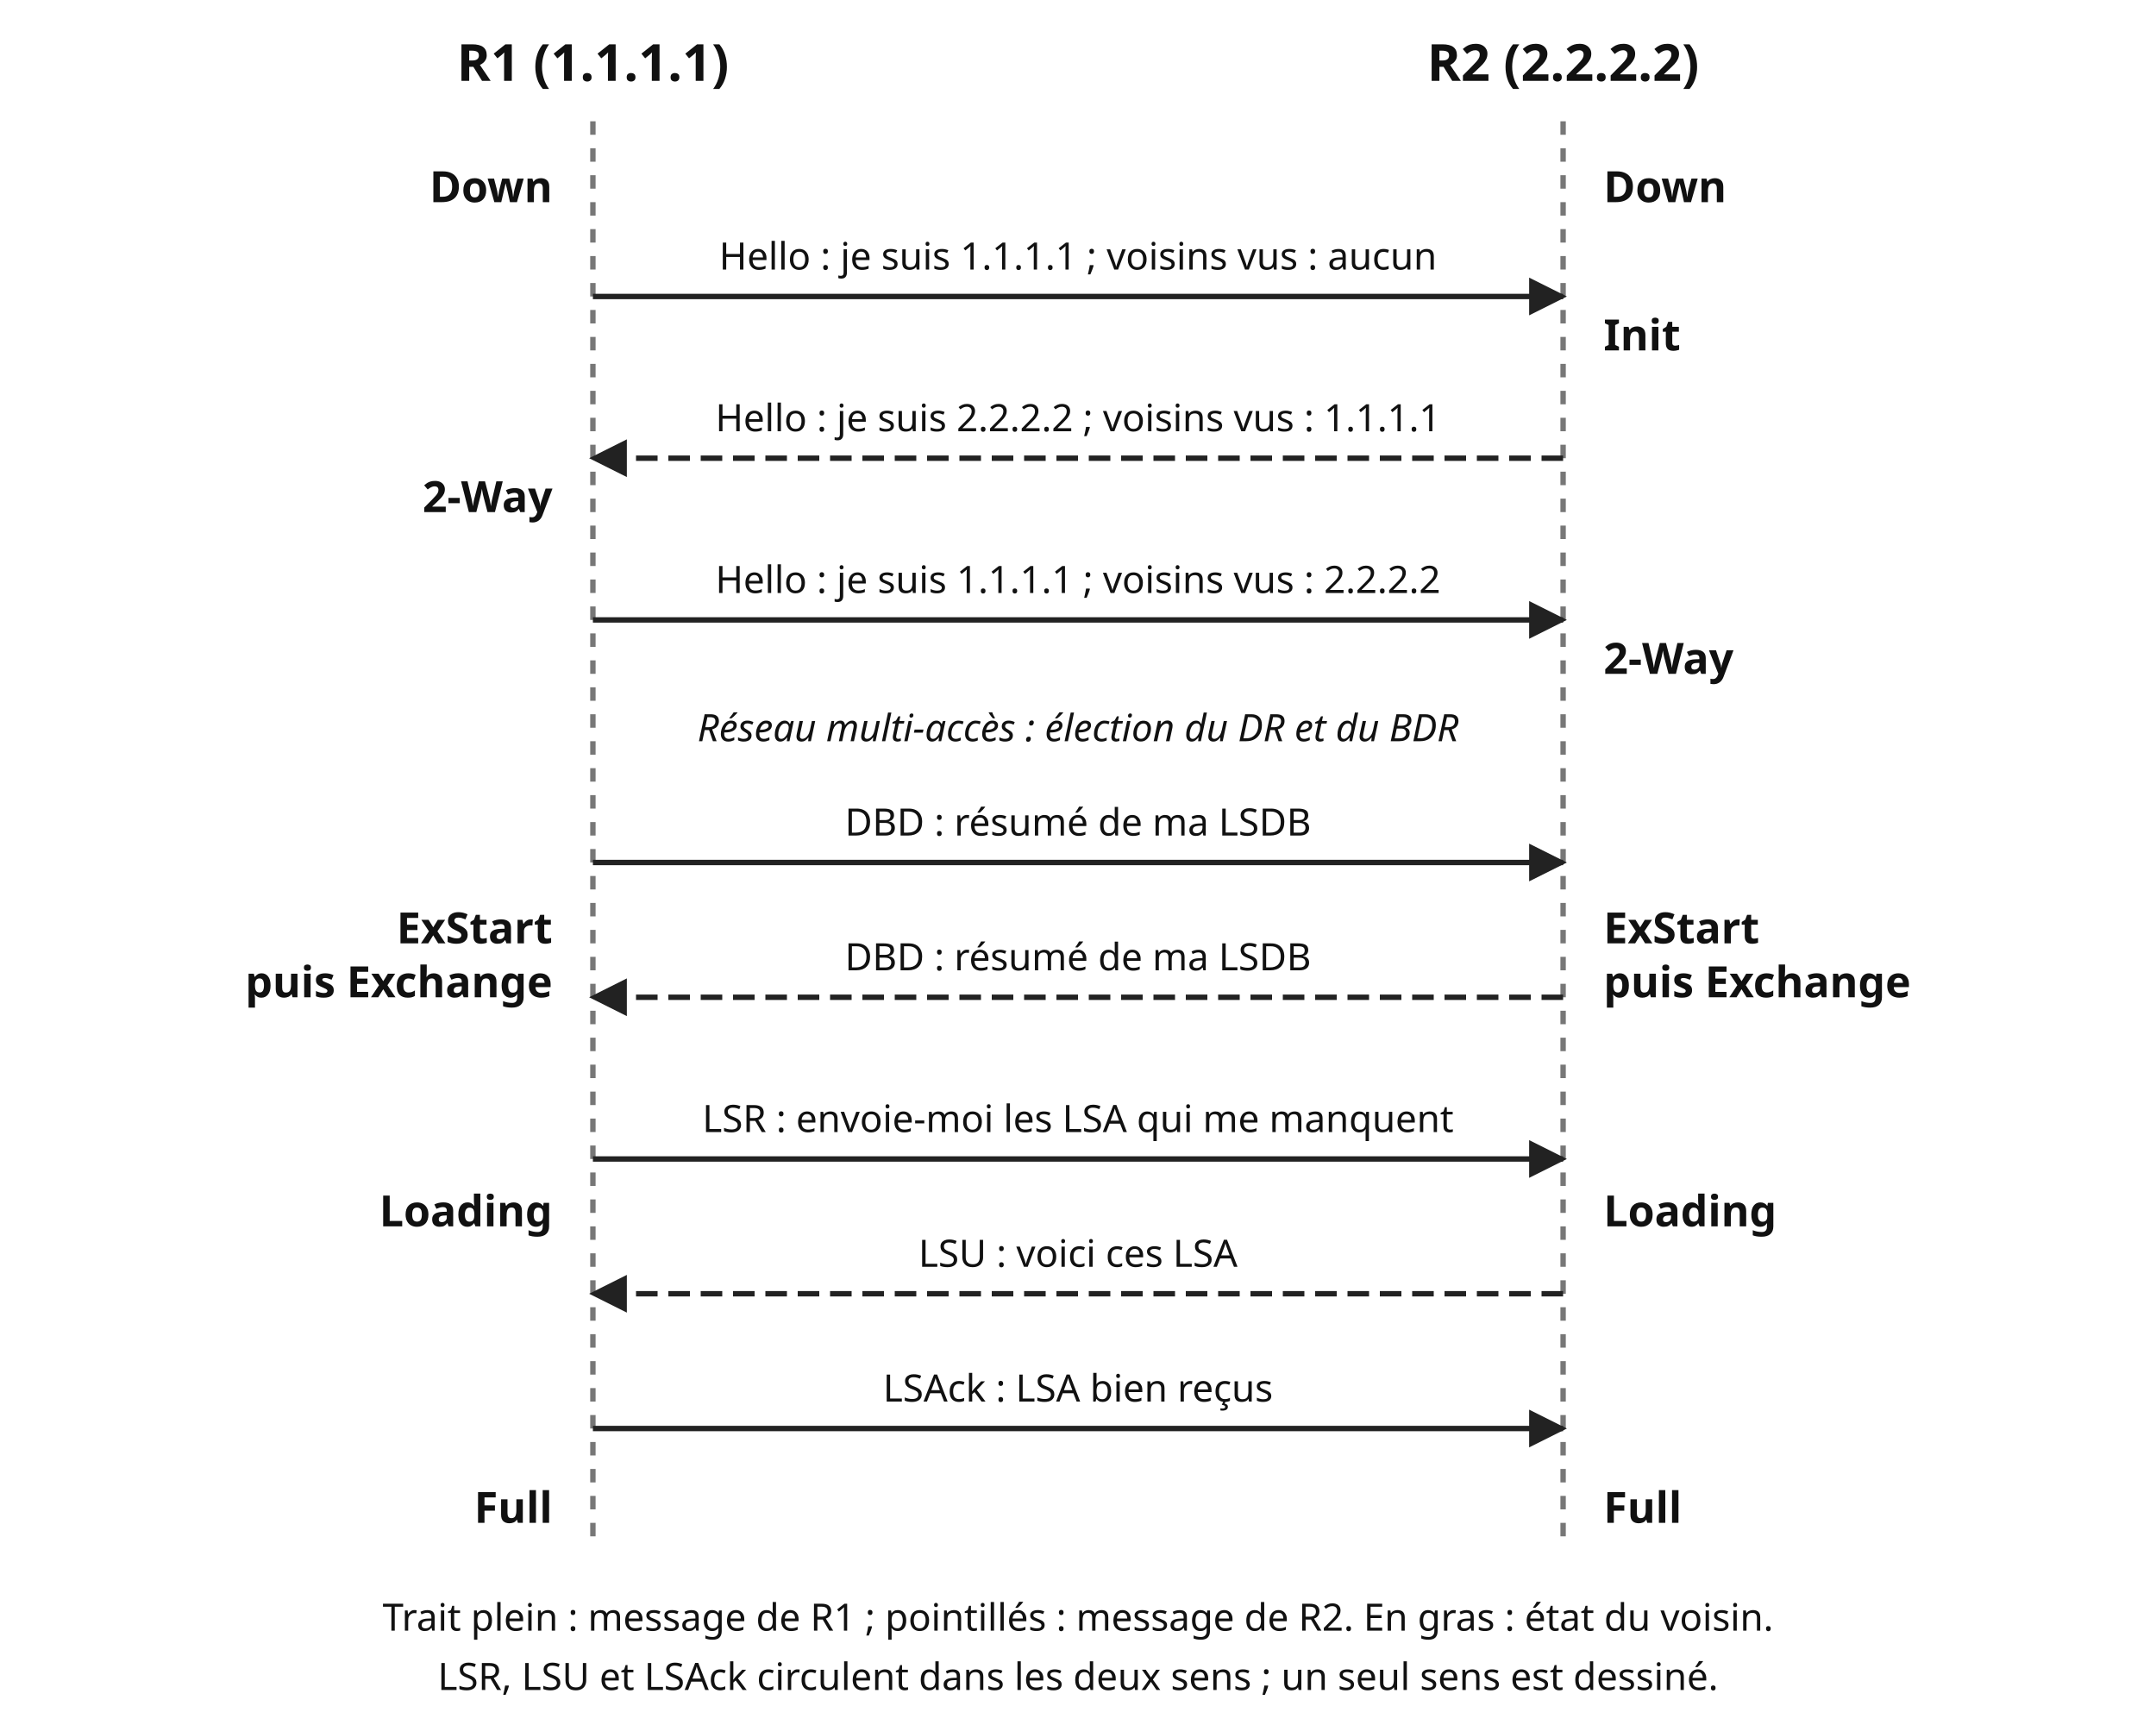
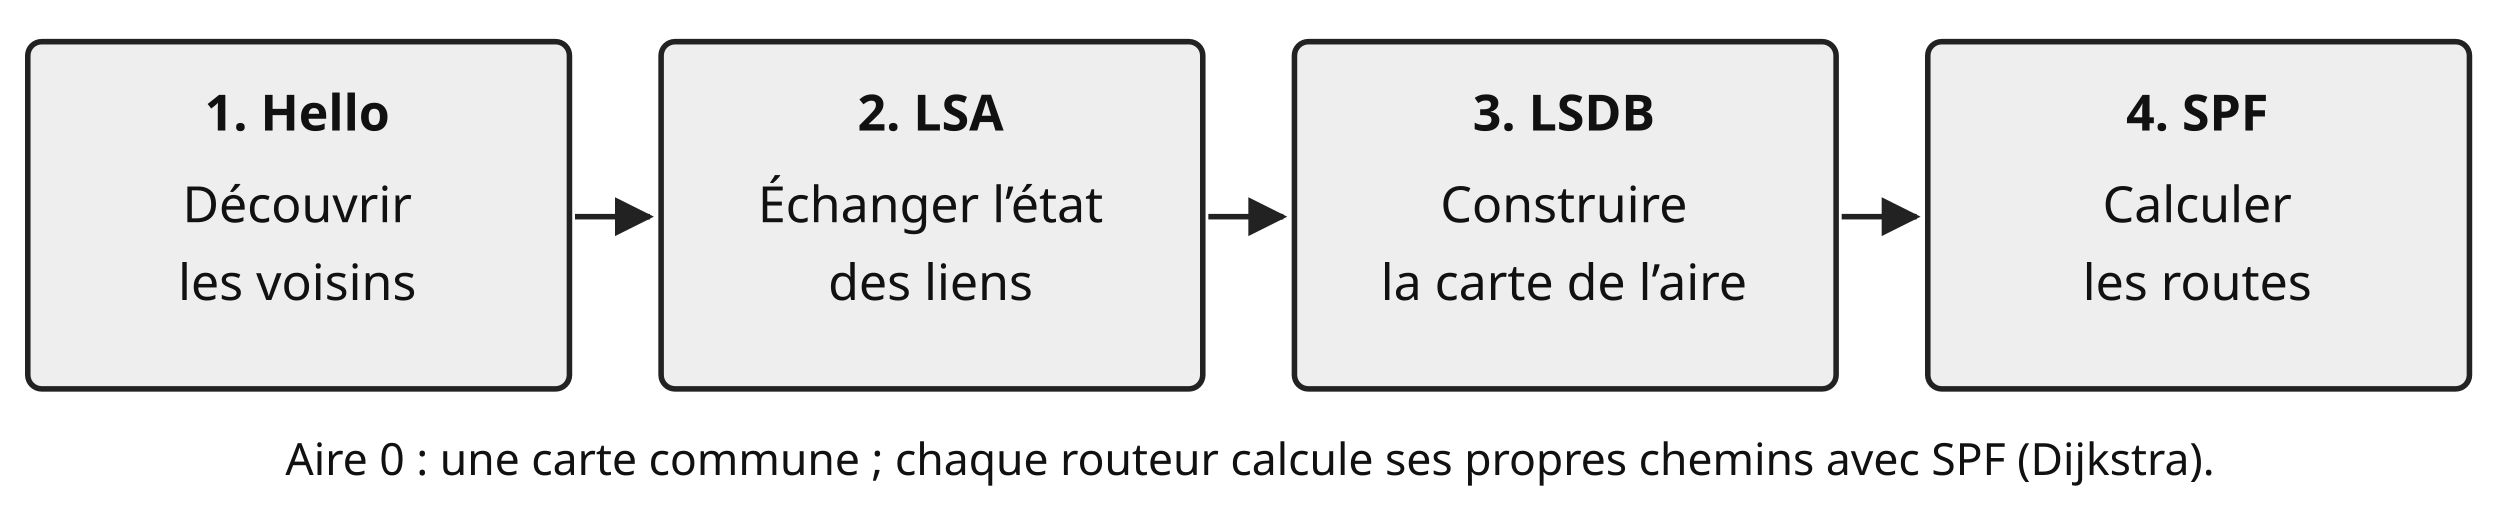
- <svg xmlns="http://www.w3.org/2000/svg" width="800" height="640" viewBox="0 0 800 640" role="img" aria-labelledby="title desc">
+ <svg xmlns="http://www.w3.org/2000/svg" width="900" height="185" viewBox="0 0 900 185" role="img" aria-labelledby="title desc">
  <defs>
    <marker id="arrow" viewBox="0 0 10 10" refX="9" refY="5" markerWidth="7" markerHeight="7" orient="auto-start-reverse">
      <path d="M0 0 L10 5 L0 10 Z" fill="#222" />
    </marker>
  </defs>
-   <rect width="800" height="640" fill="white" />
-   <g font-family="sans-serif" font-size="19" text-anchor="middle" fill="#111" font-weight="bold">
-     <text x="220" y="30">R1 (1.1.1.1)</text>
-     <text x="580" y="30">R2 (2.2.2.2)</text>
-   </g>
-   <g stroke="#777" stroke-width="2" stroke-dasharray="5 5">
-     <path d="M220 45 V575 M580 45 V575" />
-   </g>
-   <g fill="none" stroke="#222" stroke-width="2" marker-end="url(#arrow)">
-     <path d="M220 110 H580" />
-     <path d="M580 170 H220" stroke-dasharray="8 4" />
-     <path d="M220 230 H580" />
-     <path d="M220 320 H580" />
-     <path d="M580 370 H220" stroke-dasharray="8 4" />
-     <path d="M220 430 H580" />
-     <path d="M580 480 H220" stroke-dasharray="8 4" />
-     <path d="M220 530 H580" />
-   </g>
-   <g font-family="sans-serif" font-size="14" text-anchor="middle" fill="#111">
-     <text x="400" y="100">Hello : je suis 1.1.1.1 ; voisins vus : aucun</text>
-     <text x="400" y="160">Hello : je suis 2.2.2.2 ; voisins vus : 1.1.1.1</text>
-     <text x="400" y="220">Hello : je suis 1.1.1.1 ; voisins vus : 2.2.2.2</text>
-     <text x="400" y="275" font-style="italic">Réseau multi-accès : élection du DR et du BDR</text>
-     <text x="400" y="310">DBD : résumé de ma LSDB</text>
-     <text x="400" y="360">DBD : résumé de ma LSDB</text>
-     <text x="400" y="420">LSR : envoie-moi les LSA qui me manquent</text>
-     <text x="400" y="470">LSU : voici ces LSA</text>
-     <text x="400" y="520">LSAck : LSA bien reçus</text>
-   </g>
-   <g font-family="sans-serif" font-size="16" fill="#111" font-weight="bold">
-     <g text-anchor="end">
-       <text x="205" y="75">Down</text>
-       <text x="205" y="190">2-Way</text>
-       <text x="205" y="350">ExStart</text>
-       <text x="205" y="370">puis Exchange</text>
-       <text x="205" y="455">Loading</text>
-       <text x="205" y="565">Full</text>
+   <rect width="900" height="185" fill="white" />
+   <g font-family="sans-serif" font-size="18" fill="#111" text-anchor="middle">
+     <g fill="#eee" stroke="#222" stroke-width="2">
+       <rect x="10" y="15" width="195" height="125" rx="5" />
+       <rect x="238" y="15" width="195" height="125" rx="5" />
+       <rect x="466" y="15" width="195" height="125" rx="5" />
+       <rect x="694" y="15" width="195" height="125" rx="5" />
    </g>
-     <g text-anchor="start">
-       <text x="595" y="75">Down</text>
-       <text x="595" y="130">Init</text>
-       <text x="595" y="250">2-Way</text>
-       <text x="595" y="350">ExStart</text>
-       <text x="595" y="370">puis Exchange</text>
-       <text x="595" y="455">Loading</text>
-       <text x="595" y="565">Full</text>
+     <g fill="none" stroke="#222" stroke-width="2" marker-end="url(#arrow)">
+       <path d="M207 78 H234" />
+       <path d="M435 78 H462" />
+       <path d="M663 78 H690" />
    </g>
-   </g>
-   <g font-family="sans-serif" font-size="14" text-anchor="middle" fill="#111">
-     <text x="400" y="605">Trait plein : message de R1 ; pointillés : message de R2. En gras : état du voisin.</text>
-     <text x="400" y="627">LSR, LSU et LSAck circulent dans les deux sens ; un seul sens est dessiné.</text>
+     <g font-weight="bold">
+       <text x="107" y="47">1. Hello</text>
+       <text x="335" y="47">2. LSA</text>
+       <text x="563" y="47">3. LSDB</text>
+       <text x="791" y="47">4. SPF</text>
+     </g>
+     <text x="107" y="80">Découvrir</text>
+     <text x="107" y="108">les voisins</text>
+     <text x="335" y="80">Échanger l’état</text>
+     <text x="335" y="108">des liens</text>
+     <text x="563" y="80">Construire</text>
+     <text x="563" y="108">la carte de l’aire</text>
+     <text x="791" y="80">Calculer</text>
+     <text x="791" y="108">les routes</text>
+     <text x="450" y="171" font-size="16">Aire 0 : une carte commune ; chaque routeur calcule ses propres chemins avec SPF (Dijkstra).</text>
  </g>
</svg>
